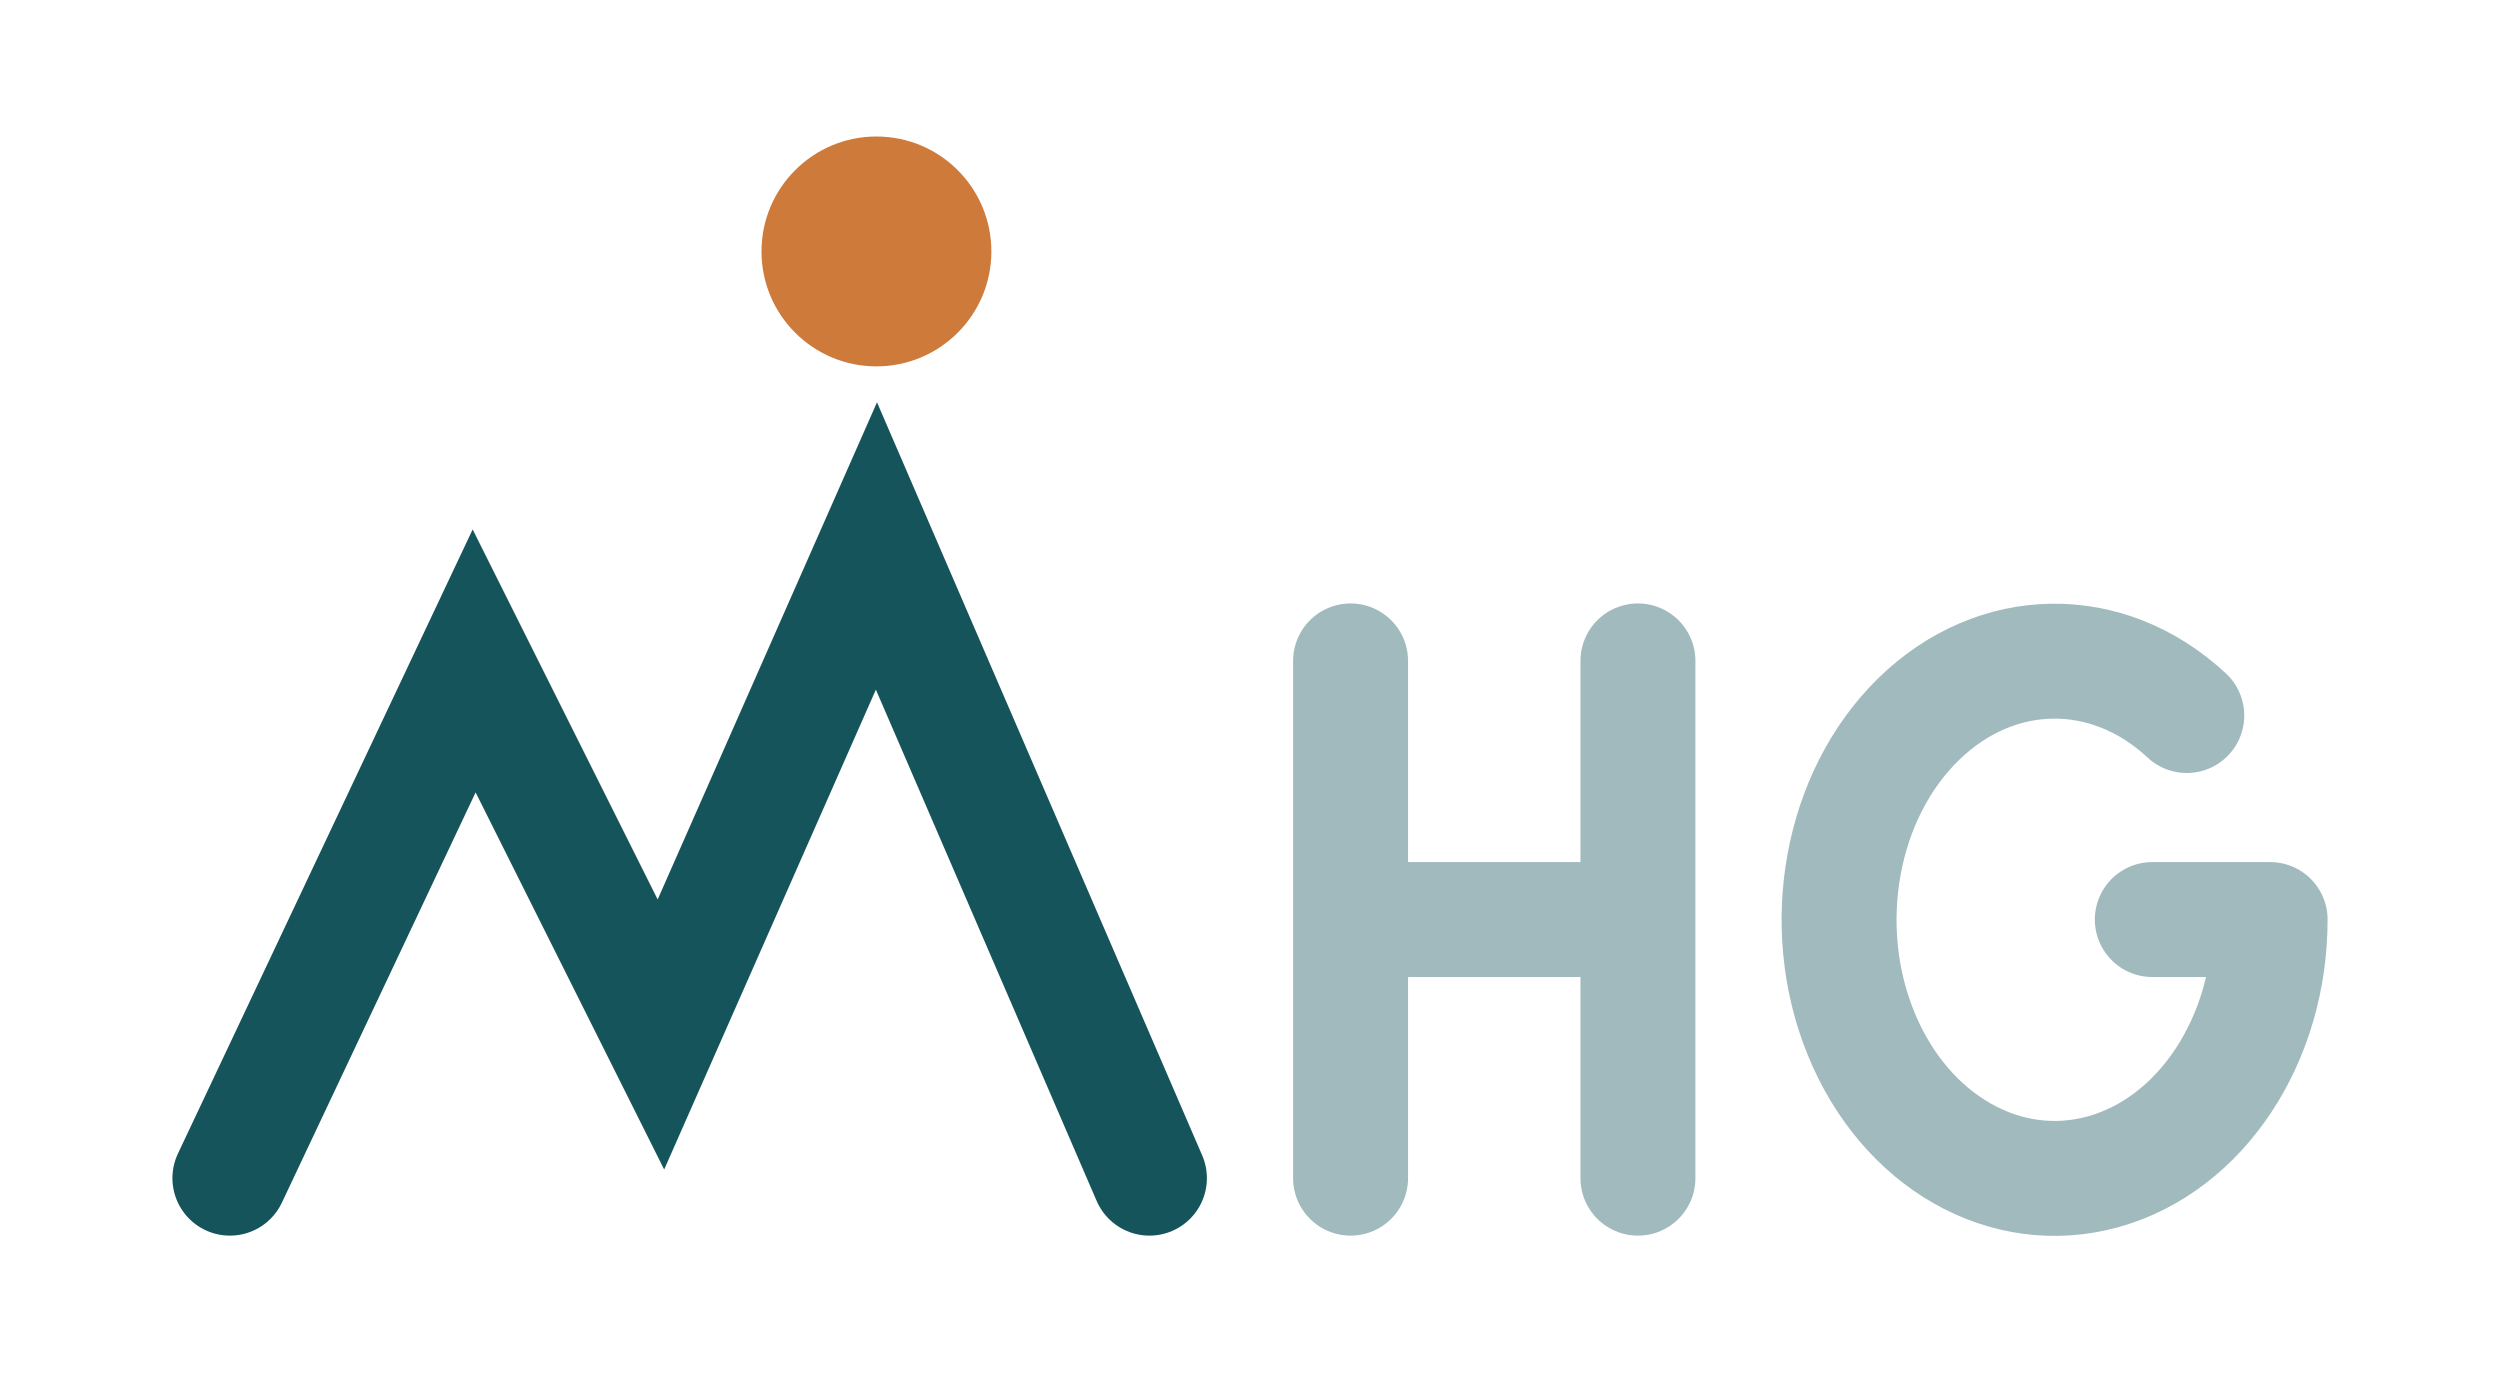
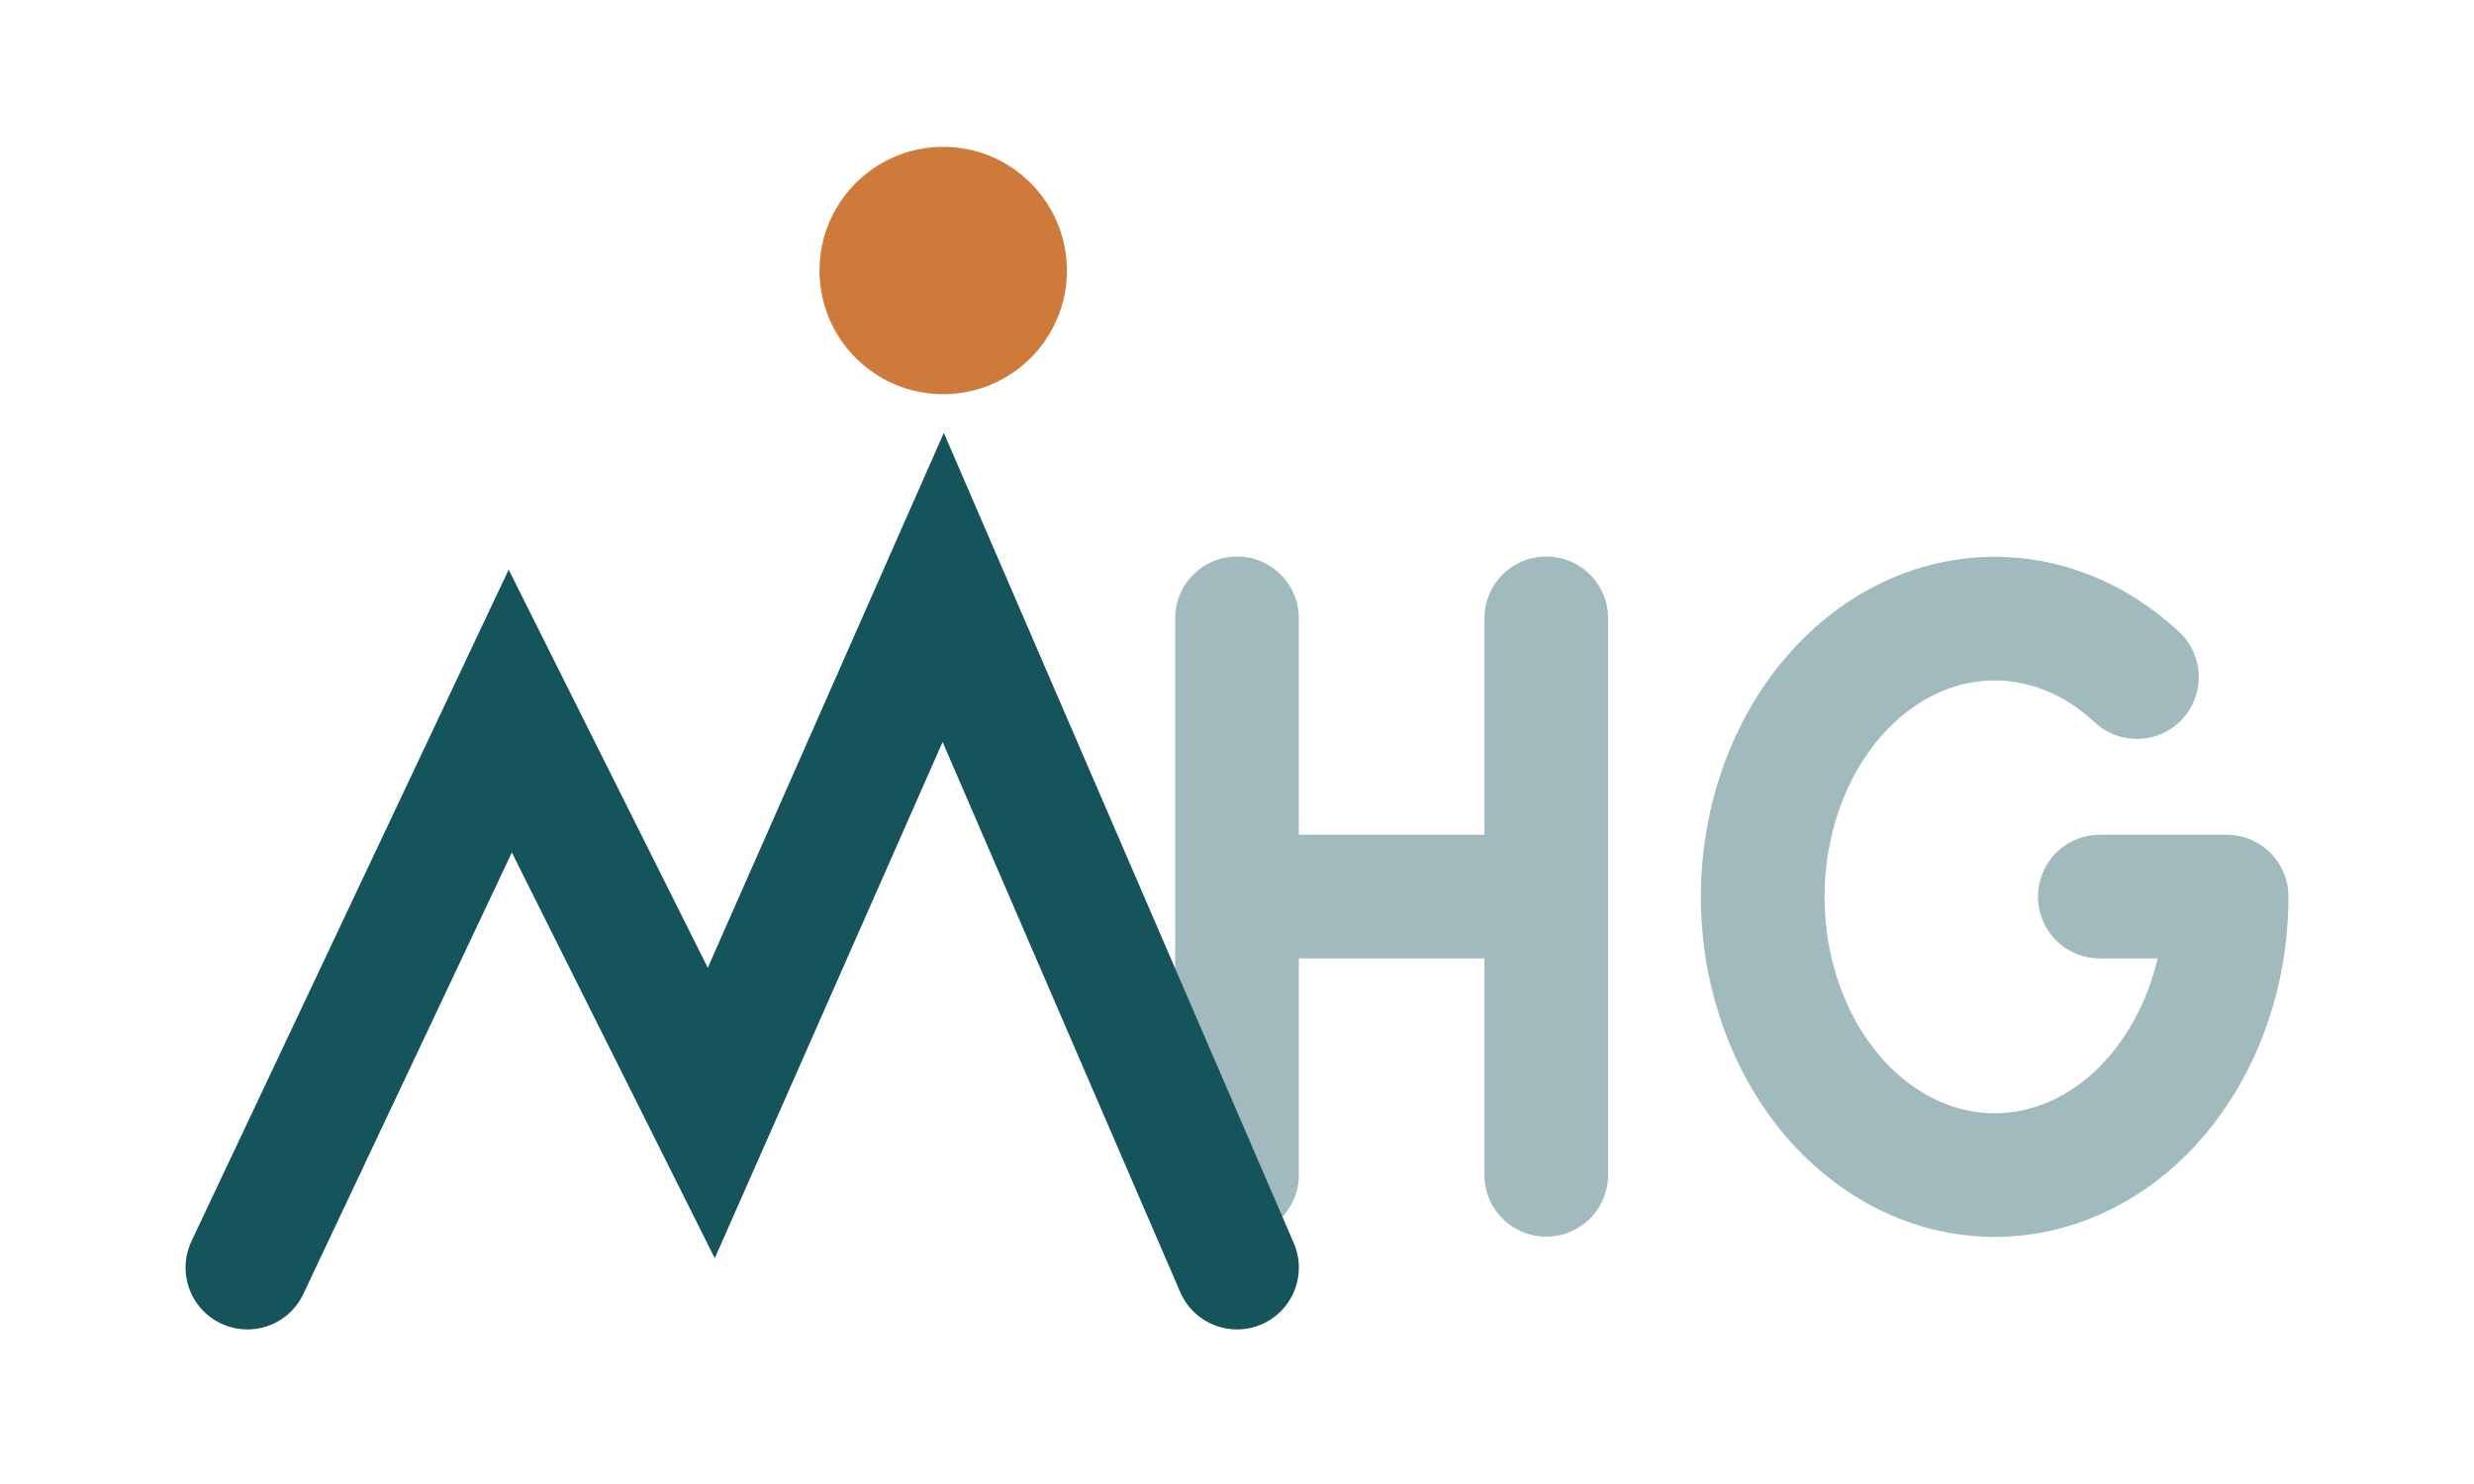
- <svg xmlns="http://www.w3.org/2000/svg" width="174" height="96" viewBox="0 0 174 96" role="img" aria-label="Written in Water — H and G beside the mountain">
+ <svg xmlns="http://www.w3.org/2000/svg" width="160" height="96" viewBox="0 0 160 96" role="img" aria-label="Written in Water — H and G beside the mountain">
+   <path d="M 80 76 L 80 40 M 80 58 L 100 58 M 100 40 L 100 76" fill="none" stroke="#15545B" stroke-width="8" stroke-linecap="round" stroke-linejoin="round" stroke-opacity="0.4" />
+   <path d="M 138.2 43.8 A 15 18 0 1 0 144 58 L 135.8 58" fill="none" stroke="#15545B" stroke-width="8" stroke-linecap="round" stroke-linejoin="round" stroke-opacity="0.4" />
  <path d="M 16 82 L 33 46 L 46 72 L 61 38 L 80 82" fill="none" stroke="#15545B" stroke-width="8" stroke-linecap="round" stroke-linejoin="miter" />
  <circle cx="61" cy="17.5" r="8" fill="#CE7A3B" />
-   <path d="M 94 82 L 94 46 M 94 64 L 114 64 M 114 46 L 114 82" fill="none" stroke="#15545B" stroke-width="8" stroke-linecap="round" stroke-linejoin="round" stroke-opacity="0.4" />
-   <path d="M 152.2 49.8 A 15 18 0 1 0 158 64 L 149.8 64" fill="none" stroke="#15545B" stroke-width="8" stroke-linecap="round" stroke-linejoin="round" stroke-opacity="0.4" />
</svg>
